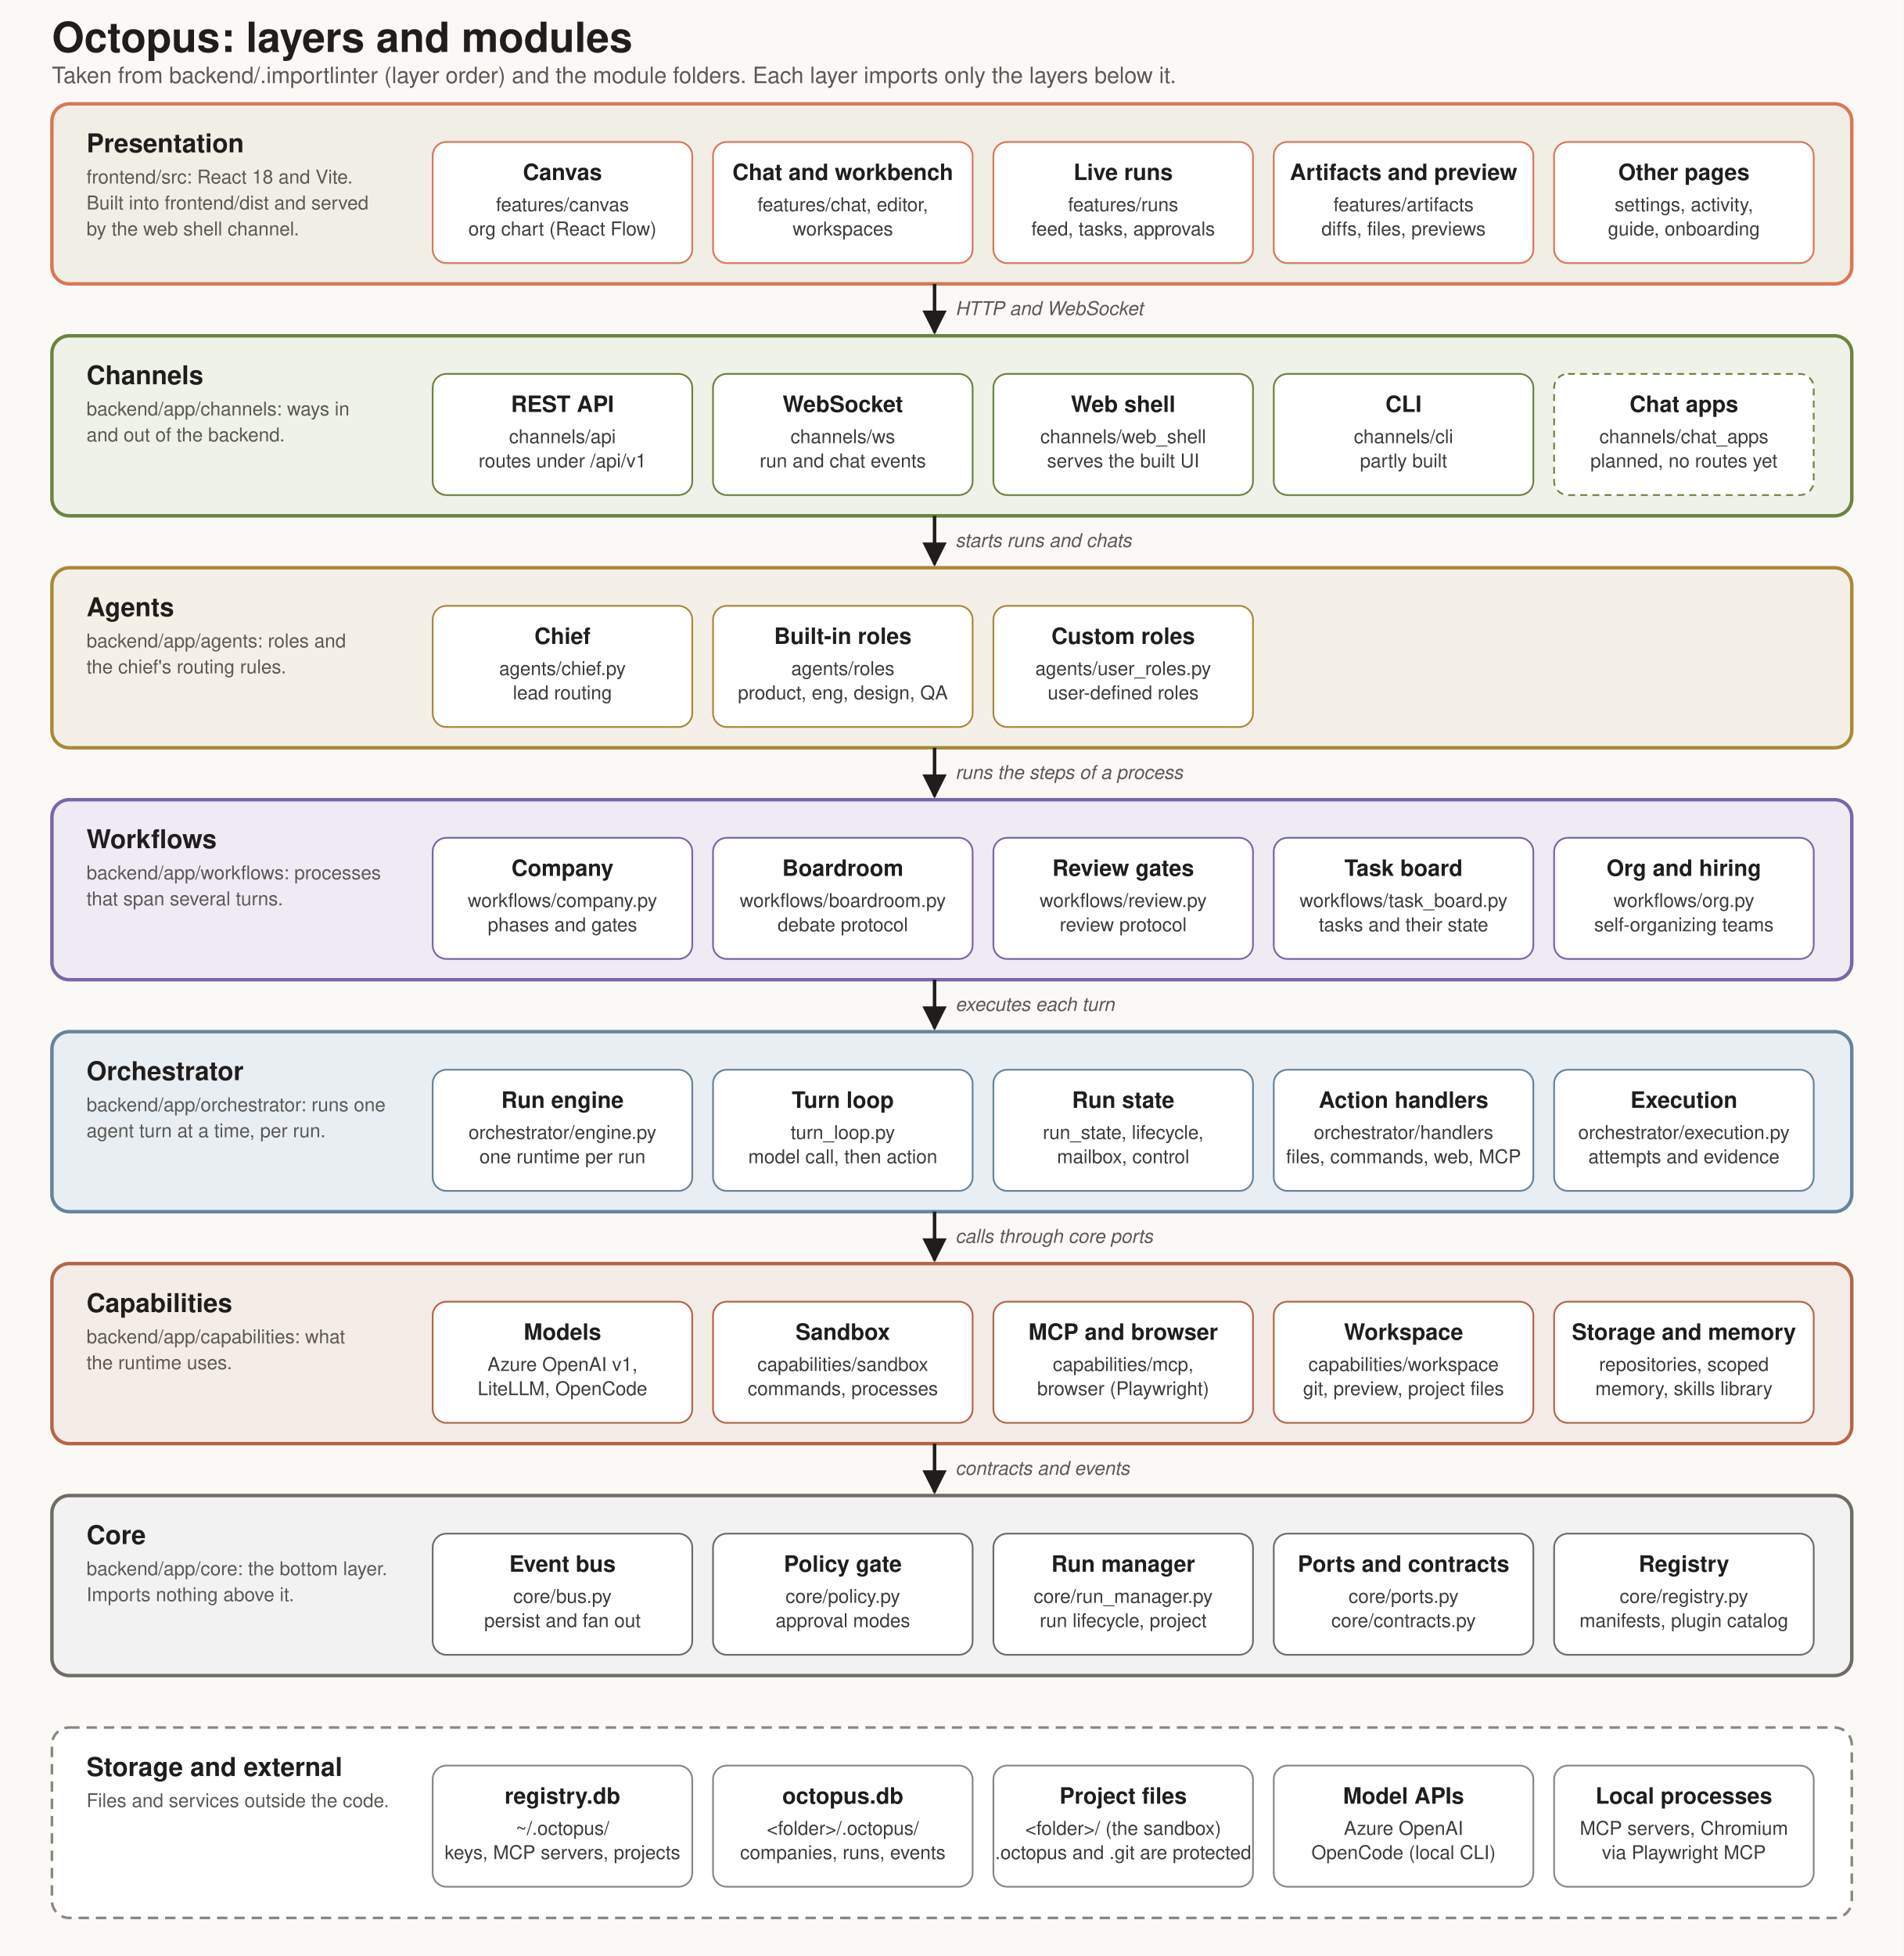
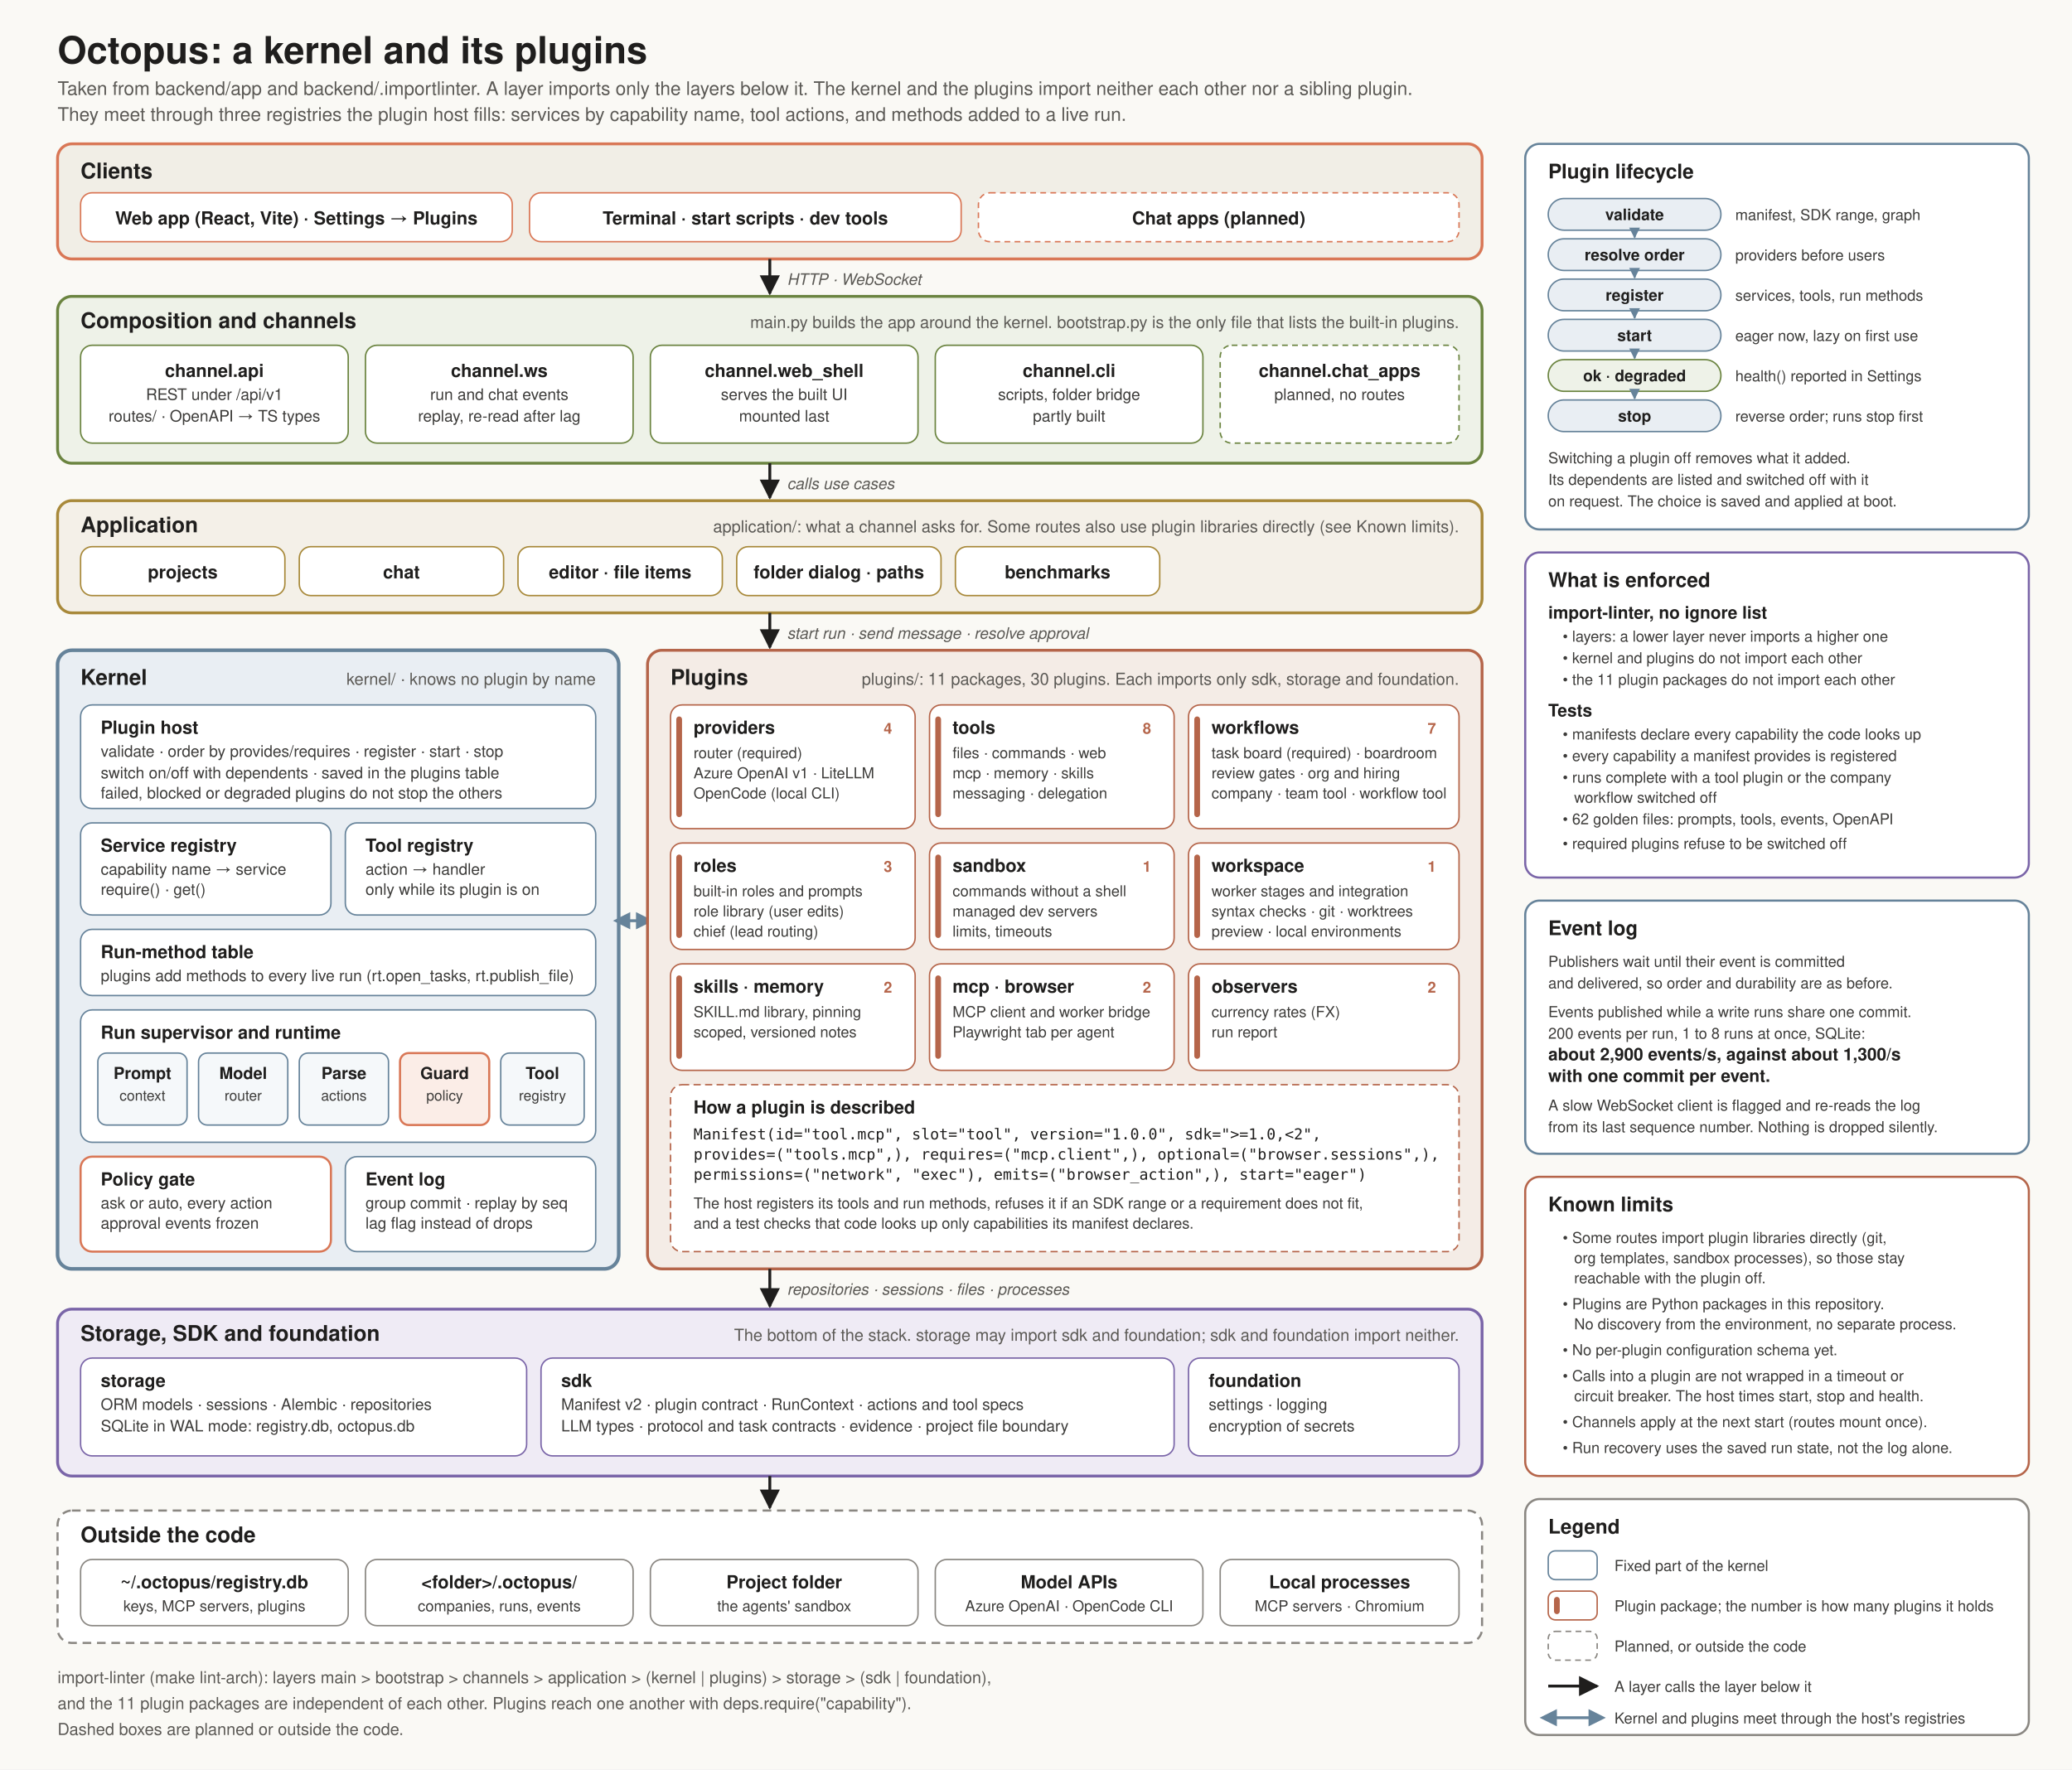
- <svg xmlns="http://www.w3.org/2000/svg" width="1100" height="1130" viewBox="0 0 1100 1130" font-family="Segoe UI, Helvetica, Arial, sans-serif">
+ <svg xmlns="http://www.w3.org/2000/svg" width="1440" height="1230" viewBox="0 0 1440 1230" font-family="Segoe UI, Helvetica, Arial, sans-serif">
  <defs>
    <style>
-       .title { font-size: 24px; font-weight: 700; fill: #1F1E1D; }
+       .title { font-size: 26px; font-weight: 700; fill: #1F1E1D; }
      .subtitle { font-size: 13px; fill: #5b5955; }
      .layer-label { font-size: 15px; font-weight: 700; fill: #1F1E1D; }
-       .layer-note { font-size: 11px; fill: #5b5955; }
-       .block-title { font-size: 13px; font-weight: 700; fill: #1F1E1D; }
-       .block-text { font-size: 11px; fill: #3d3c3a; }
+       .layer-note { font-size: 11.5px; fill: #5b5955; }
+       .bt { font-size: 12.5px; font-weight: 700; fill: #1F1E1D; }
+       .bx { font-size: 11px; fill: #3d3c3a; }
+       .sx { font-size: 10.5px; fill: #3d3c3a; }
+       .cnt { font-size: 10.5px; font-weight: 700; fill: #B5654A; }
+       .step1 { font-size: 11.5px; font-weight: 700; fill: #1F1E1D; }
+       .step2 { font-size: 10px; fill: #3d3c3a; }
      .arrow-label { font-size: 11px; fill: #5b5955; font-style: italic; }
+       .panel-title { font-size: 14px; font-weight: 700; fill: #1F1E1D; }
+       .ph { font-size: 12px; font-weight: 700; fill: #1F1E1D; }
+       .pt { font-size: 10.5px; fill: #3d3c3a; }
+       .pill { font-size: 11px; font-weight: 700; fill: #1F1E1D; }
+       .code { font-size: 10.5px; fill: #1F1E1D; font-family: Consolas, Menlo, monospace; white-space: pre; }
+       .foot { font-size: 11.5px; fill: #5b5955; }
    </style>
    <marker id="arrow" viewBox="0 0 10 10" refX="9" refY="5" markerWidth="7" markerHeight="7" orient="auto">
      <path d="M 0 0 L 10 5 L 0 10 z" fill="#1F1E1D" />
    </marker>
+     <marker id="arrowSm" viewBox="0 0 10 10" refX="9" refY="5" markerWidth="5" markerHeight="5" orient="auto">
+       <path d="M 0 0 L 10 5 L 0 10 z" fill="#66839A" />
+     </marker>
+     <marker id="arrowBoth" viewBox="0 0 10 10" refX="5" refY="5" markerWidth="6" markerHeight="6" orient="auto-start-reverse">
+       <path d="M 0 0 L 10 5 L 0 10 z" fill="#66839A" />
+     </marker>
  </defs>
-   <rect width="1100" height="1130" fill="#FAF9F5" />
-   <text x="30" y="30" class="title">Octopus: layers and modules</text>
-   <text x="30" y="48" class="subtitle">Taken from backend/.importlinter (layer order) and the module folders. Each layer imports only the layers below it.</text>
-   <rect x="30" y="60" width="1040" height="104" rx="10" fill="#F1EEE6" stroke="#D97756" stroke-width="2" />
-   <text x="50" y="88" class="layer-label">Presentation</text>
-   <text x="50" y="106" class="layer-note">frontend/src: React 18 and Vite.</text>
-   <text x="50" y="121" class="layer-note">Built into frontend/dist and served</text>
-   <text x="50" y="136" class="layer-note">by the web shell channel.</text>
-   <rect x="250" y="82" width="150" height="70" rx="8" fill="#FFFFFF" stroke="#D97756" />
-   <text x="325" y="104" text-anchor="middle" class="block-title">Canvas</text>
-   <text x="325" y="122" text-anchor="middle" class="block-text">features/canvas</text>
-   <text x="325" y="136" text-anchor="middle" class="block-text">org chart (React Flow)</text>
-   <rect x="412" y="82" width="150" height="70" rx="8" fill="#FFFFFF" stroke="#D97756" />
-   <text x="487" y="104" text-anchor="middle" class="block-title">Chat and workbench</text>
-   <text x="487" y="122" text-anchor="middle" class="block-text">features/chat, editor,</text>
-   <text x="487" y="136" text-anchor="middle" class="block-text">workspaces</text>
-   <rect x="574" y="82" width="150" height="70" rx="8" fill="#FFFFFF" stroke="#D97756" />
-   <text x="649" y="104" text-anchor="middle" class="block-title">Live runs</text>
-   <text x="649" y="122" text-anchor="middle" class="block-text">features/runs</text>
-   <text x="649" y="136" text-anchor="middle" class="block-text">feed, tasks, approvals</text>
-   <rect x="736" y="82" width="150" height="70" rx="8" fill="#FFFFFF" stroke="#D97756" />
-   <text x="811" y="104" text-anchor="middle" class="block-title">Artifacts and preview</text>
-   <text x="811" y="122" text-anchor="middle" class="block-text">features/artifacts</text>
-   <text x="811" y="136" text-anchor="middle" class="block-text">diffs, files, previews</text>
-   <rect x="898" y="82" width="150" height="70" rx="8" fill="#FFFFFF" stroke="#D97756" />
-   <text x="973" y="104" text-anchor="middle" class="block-title">Other pages</text>
-   <text x="973" y="122" text-anchor="middle" class="block-text">settings, activity,</text>
-   <text x="973" y="136" text-anchor="middle" class="block-text">guide, onboarding</text>
-   <line x1="540" y1="164" x2="540" y2="192" stroke="#1F1E1D" stroke-width="2" marker-end="url(#arrow)" />
-   <text x="552" y="182" class="arrow-label">HTTP and WebSocket</text>
-   <rect x="30" y="194" width="1040" height="104" rx="10" fill="#EEF2E8" stroke="#6B8440" stroke-width="2" />
-   <text x="50" y="222" class="layer-label">Channels</text>
-   <text x="50" y="240" class="layer-note">backend/app/channels: ways in</text>
-   <text x="50" y="255" class="layer-note">and out of the backend.</text>
-   <rect x="250" y="216" width="150" height="70" rx="8" fill="#FFFFFF" stroke="#6B8440" />
-   <text x="325" y="238" text-anchor="middle" class="block-title">REST API</text>
-   <text x="325" y="256" text-anchor="middle" class="block-text">channels/api</text>
-   <text x="325" y="270" text-anchor="middle" class="block-text">routes under /api/v1</text>
-   <rect x="412" y="216" width="150" height="70" rx="8" fill="#FFFFFF" stroke="#6B8440" />
-   <text x="487" y="238" text-anchor="middle" class="block-title">WebSocket</text>
-   <text x="487" y="256" text-anchor="middle" class="block-text">channels/ws</text>
-   <text x="487" y="270" text-anchor="middle" class="block-text">run and chat events</text>
-   <rect x="574" y="216" width="150" height="70" rx="8" fill="#FFFFFF" stroke="#6B8440" />
-   <text x="649" y="238" text-anchor="middle" class="block-title">Web shell</text>
-   <text x="649" y="256" text-anchor="middle" class="block-text">channels/web_shell</text>
-   <text x="649" y="270" text-anchor="middle" class="block-text">serves the built UI</text>
-   <rect x="736" y="216" width="150" height="70" rx="8" fill="#FFFFFF" stroke="#6B8440" />
-   <text x="811" y="238" text-anchor="middle" class="block-title">CLI</text>
-   <text x="811" y="256" text-anchor="middle" class="block-text">channels/cli</text>
-   <text x="811" y="270" text-anchor="middle" class="block-text">partly built</text>
-   <rect x="898" y="216" width="150" height="70" rx="8" fill="#FFFFFF" stroke="#6B8440" stroke-dasharray="4 3" />
-   <text x="973" y="238" text-anchor="middle" class="block-title">Chat apps</text>
-   <text x="973" y="256" text-anchor="middle" class="block-text">channels/chat_apps</text>
-   <text x="973" y="270" text-anchor="middle" class="block-text">planned, no routes yet</text>
-   <line x1="540" y1="298" x2="540" y2="326" stroke="#1F1E1D" stroke-width="2" marker-end="url(#arrow)" />
-   <text x="552" y="316" class="arrow-label">starts runs and chats</text>
-   <rect x="30" y="328" width="1040" height="104" rx="10" fill="#F4F0E8" stroke="#A8893A" stroke-width="2" />
-   <text x="50" y="356" class="layer-label">Agents</text>
-   <text x="50" y="374" class="layer-note">backend/app/agents: roles and</text>
-   <text x="50" y="389" class="layer-note">the chief's routing rules.</text>
-   <rect x="250" y="350" width="150" height="70" rx="8" fill="#FFFFFF" stroke="#A8893A" />
-   <text x="325" y="372" text-anchor="middle" class="block-title">Chief</text>
-   <text x="325" y="390" text-anchor="middle" class="block-text">agents/chief.py</text>
-   <text x="325" y="404" text-anchor="middle" class="block-text">lead routing</text>
-   <rect x="412" y="350" width="150" height="70" rx="8" fill="#FFFFFF" stroke="#A8893A" />
-   <text x="487" y="372" text-anchor="middle" class="block-title">Built-in roles</text>
-   <text x="487" y="390" text-anchor="middle" class="block-text">agents/roles</text>
-   <text x="487" y="404" text-anchor="middle" class="block-text">product, eng, design, QA</text>
-   <rect x="574" y="350" width="150" height="70" rx="8" fill="#FFFFFF" stroke="#A8893A" />
-   <text x="649" y="372" text-anchor="middle" class="block-title">Custom roles</text>
-   <text x="649" y="390" text-anchor="middle" class="block-text">agents/user_roles.py</text>
-   <text x="649" y="404" text-anchor="middle" class="block-text">user-defined roles</text>
-   <line x1="540" y1="432" x2="540" y2="460" stroke="#1F1E1D" stroke-width="2" marker-end="url(#arrow)" />
-   <text x="552" y="450" class="arrow-label">runs the steps of a process</text>
-   <rect x="30" y="462" width="1040" height="104" rx="10" fill="#EFEBF5" stroke="#7A65A8" stroke-width="2" />
-   <text x="50" y="490" class="layer-label">Workflows</text>
-   <text x="50" y="508" class="layer-note">backend/app/workflows: processes</text>
-   <text x="50" y="523" class="layer-note">that span several turns.</text>
-   <rect x="250" y="484" width="150" height="70" rx="8" fill="#FFFFFF" stroke="#7A65A8" />
-   <text x="325" y="506" text-anchor="middle" class="block-title">Company</text>
-   <text x="325" y="524" text-anchor="middle" class="block-text">workflows/company.py</text>
-   <text x="325" y="538" text-anchor="middle" class="block-text">phases and gates</text>
-   <rect x="412" y="484" width="150" height="70" rx="8" fill="#FFFFFF" stroke="#7A65A8" />
-   <text x="487" y="506" text-anchor="middle" class="block-title">Boardroom</text>
-   <text x="487" y="524" text-anchor="middle" class="block-text">workflows/boardroom.py</text>
-   <text x="487" y="538" text-anchor="middle" class="block-text">debate protocol</text>
-   <rect x="574" y="484" width="150" height="70" rx="8" fill="#FFFFFF" stroke="#7A65A8" />
-   <text x="649" y="506" text-anchor="middle" class="block-title">Review gates</text>
-   <text x="649" y="524" text-anchor="middle" class="block-text">workflows/review.py</text>
-   <text x="649" y="538" text-anchor="middle" class="block-text">review protocol</text>
-   <rect x="736" y="484" width="150" height="70" rx="8" fill="#FFFFFF" stroke="#7A65A8" />
-   <text x="811" y="506" text-anchor="middle" class="block-title">Task board</text>
-   <text x="811" y="524" text-anchor="middle" class="block-text">workflows/task_board.py</text>
-   <text x="811" y="538" text-anchor="middle" class="block-text">tasks and their state</text>
-   <rect x="898" y="484" width="150" height="70" rx="8" fill="#FFFFFF" stroke="#7A65A8" />
-   <text x="973" y="506" text-anchor="middle" class="block-title">Org and hiring</text>
-   <text x="973" y="524" text-anchor="middle" class="block-text">workflows/org.py</text>
-   <text x="973" y="538" text-anchor="middle" class="block-text">self-organizing teams</text>
-   <line x1="540" y1="566" x2="540" y2="594" stroke="#1F1E1D" stroke-width="2" marker-end="url(#arrow)" />
-   <text x="552" y="584" class="arrow-label">executes each turn</text>
-   <rect x="30" y="596" width="1040" height="104" rx="10" fill="#E9EEF3" stroke="#66839A" stroke-width="2" />
-   <text x="50" y="624" class="layer-label">Orchestrator</text>
-   <text x="50" y="642" class="layer-note">backend/app/orchestrator: runs one</text>
-   <text x="50" y="657" class="layer-note">agent turn at a time, per run.</text>
-   <rect x="250" y="618" width="150" height="70" rx="8" fill="#FFFFFF" stroke="#66839A" />
-   <text x="325" y="640" text-anchor="middle" class="block-title">Run engine</text>
-   <text x="325" y="658" text-anchor="middle" class="block-text">orchestrator/engine.py</text>
-   <text x="325" y="672" text-anchor="middle" class="block-text">one runtime per run</text>
-   <rect x="412" y="618" width="150" height="70" rx="8" fill="#FFFFFF" stroke="#66839A" />
-   <text x="487" y="640" text-anchor="middle" class="block-title">Turn loop</text>
-   <text x="487" y="658" text-anchor="middle" class="block-text">turn_loop.py</text>
-   <text x="487" y="672" text-anchor="middle" class="block-text">model call, then action</text>
-   <rect x="574" y="618" width="150" height="70" rx="8" fill="#FFFFFF" stroke="#66839A" />
-   <text x="649" y="640" text-anchor="middle" class="block-title">Run state</text>
-   <text x="649" y="658" text-anchor="middle" class="block-text">run_state, lifecycle,</text>
-   <text x="649" y="672" text-anchor="middle" class="block-text">mailbox, control</text>
-   <rect x="736" y="618" width="150" height="70" rx="8" fill="#FFFFFF" stroke="#66839A" />
-   <text x="811" y="640" text-anchor="middle" class="block-title">Action handlers</text>
-   <text x="811" y="658" text-anchor="middle" class="block-text">orchestrator/handlers</text>
-   <text x="811" y="672" text-anchor="middle" class="block-text">files, commands, web, MCP</text>
-   <rect x="898" y="618" width="150" height="70" rx="8" fill="#FFFFFF" stroke="#66839A" />
-   <text x="973" y="640" text-anchor="middle" class="block-title">Execution</text>
-   <text x="973" y="658" text-anchor="middle" class="block-text">orchestrator/execution.py</text>
-   <text x="973" y="672" text-anchor="middle" class="block-text">attempts and evidence</text>
-   <line x1="540" y1="700" x2="540" y2="728" stroke="#1F1E1D" stroke-width="2" marker-end="url(#arrow)" />
-   <text x="552" y="718" class="arrow-label">calls through core ports</text>
-   <rect x="30" y="730" width="1040" height="104" rx="10" fill="#F4ECE6" stroke="#B5654A" stroke-width="2" />
-   <text x="50" y="758" class="layer-label">Capabilities</text>
-   <text x="50" y="776" class="layer-note">backend/app/capabilities: what</text>
-   <text x="50" y="791" class="layer-note">the runtime uses.</text>
-   <rect x="250" y="752" width="150" height="70" rx="8" fill="#FFFFFF" stroke="#B5654A" />
-   <text x="325" y="774" text-anchor="middle" class="block-title">Models</text>
-   <text x="325" y="792" text-anchor="middle" class="block-text">Azure OpenAI v1,</text>
-   <text x="325" y="806" text-anchor="middle" class="block-text">LiteLLM, OpenCode</text>
-   <rect x="412" y="752" width="150" height="70" rx="8" fill="#FFFFFF" stroke="#B5654A" />
-   <text x="487" y="774" text-anchor="middle" class="block-title">Sandbox</text>
-   <text x="487" y="792" text-anchor="middle" class="block-text">capabilities/sandbox</text>
-   <text x="487" y="806" text-anchor="middle" class="block-text">commands, processes</text>
-   <rect x="574" y="752" width="150" height="70" rx="8" fill="#FFFFFF" stroke="#B5654A" />
-   <text x="649" y="774" text-anchor="middle" class="block-title">MCP and browser</text>
-   <text x="649" y="792" text-anchor="middle" class="block-text">capabilities/mcp,</text>
-   <text x="649" y="806" text-anchor="middle" class="block-text">browser (Playwright)</text>
-   <rect x="736" y="752" width="150" height="70" rx="8" fill="#FFFFFF" stroke="#B5654A" />
-   <text x="811" y="774" text-anchor="middle" class="block-title">Workspace</text>
-   <text x="811" y="792" text-anchor="middle" class="block-text">capabilities/workspace</text>
-   <text x="811" y="806" text-anchor="middle" class="block-text">git, preview, project files</text>
-   <rect x="898" y="752" width="150" height="70" rx="8" fill="#FFFFFF" stroke="#B5654A" />
-   <text x="973" y="774" text-anchor="middle" class="block-title">Storage and memory</text>
-   <text x="973" y="792" text-anchor="middle" class="block-text">repositories, scoped</text>
-   <text x="973" y="806" text-anchor="middle" class="block-text">memory, skills library</text>
-   <line x1="540" y1="834" x2="540" y2="862" stroke="#1F1E1D" stroke-width="2" marker-end="url(#arrow)" />
-   <text x="552" y="852" class="arrow-label">contracts and events</text>
-   <rect x="30" y="864" width="1040" height="104" rx="10" fill="#F2F2F2" stroke="#6F6C66" stroke-width="2" />
-   <text x="50" y="892" class="layer-label">Core</text>
-   <text x="50" y="910" class="layer-note">backend/app/core: the bottom layer.</text>
-   <text x="50" y="925" class="layer-note">Imports nothing above it.</text>
-   <rect x="250" y="886" width="150" height="70" rx="8" fill="#FFFFFF" stroke="#6F6C66" />
-   <text x="325" y="908" text-anchor="middle" class="block-title">Event bus</text>
-   <text x="325" y="926" text-anchor="middle" class="block-text">core/bus.py</text>
-   <text x="325" y="940" text-anchor="middle" class="block-text">persist and fan out</text>
-   <rect x="412" y="886" width="150" height="70" rx="8" fill="#FFFFFF" stroke="#6F6C66" />
-   <text x="487" y="908" text-anchor="middle" class="block-title">Policy gate</text>
-   <text x="487" y="926" text-anchor="middle" class="block-text">core/policy.py</text>
-   <text x="487" y="940" text-anchor="middle" class="block-text">approval modes</text>
-   <rect x="574" y="886" width="150" height="70" rx="8" fill="#FFFFFF" stroke="#6F6C66" />
-   <text x="649" y="908" text-anchor="middle" class="block-title">Run manager</text>
-   <text x="649" y="926" text-anchor="middle" class="block-text">core/run_manager.py</text>
-   <text x="649" y="940" text-anchor="middle" class="block-text">run lifecycle, project</text>
-   <rect x="736" y="886" width="150" height="70" rx="8" fill="#FFFFFF" stroke="#6F6C66" />
-   <text x="811" y="908" text-anchor="middle" class="block-title">Ports and contracts</text>
-   <text x="811" y="926" text-anchor="middle" class="block-text">core/ports.py</text>
-   <text x="811" y="940" text-anchor="middle" class="block-text">core/contracts.py</text>
-   <rect x="898" y="886" width="150" height="70" rx="8" fill="#FFFFFF" stroke="#6F6C66" />
-   <text x="973" y="908" text-anchor="middle" class="block-title">Registry</text>
-   <text x="973" y="926" text-anchor="middle" class="block-text">core/registry.py</text>
-   <text x="973" y="940" text-anchor="middle" class="block-text">manifests, plugin catalog</text>
-   <rect x="30" y="998" width="1040" height="110" rx="10" fill="#FFFFFF" stroke="#8a8782" stroke-width="1.5" stroke-dasharray="6 4" />
-   <text x="50" y="1026" class="layer-label">Storage and external</text>
-   <text x="50" y="1044" class="layer-note">Files and services outside the code.</text>
-   <rect x="250" y="1020" width="150" height="70" rx="8" fill="#FFFFFF" stroke="#8a8782" />
-   <text x="325" y="1042" text-anchor="middle" class="block-title">registry.db</text>
-   <text x="325" y="1060" text-anchor="middle" class="block-text">~/.octopus/</text>
-   <text x="325" y="1074" text-anchor="middle" class="block-text">keys, MCP servers, projects</text>
-   <rect x="412" y="1020" width="150" height="70" rx="8" fill="#FFFFFF" stroke="#8a8782" />
-   <text x="487" y="1042" text-anchor="middle" class="block-title">octopus.db</text>
-   <text x="487" y="1060" text-anchor="middle" class="block-text">&lt;folder&gt;/.octopus/</text>
-   <text x="487" y="1074" text-anchor="middle" class="block-text">companies, runs, events</text>
-   <rect x="574" y="1020" width="150" height="70" rx="8" fill="#FFFFFF" stroke="#8a8782" />
-   <text x="649" y="1042" text-anchor="middle" class="block-title">Project files</text>
-   <text x="649" y="1060" text-anchor="middle" class="block-text">&lt;folder&gt;/ (the sandbox)</text>
-   <text x="649" y="1074" text-anchor="middle" class="block-text">.octopus and .git are protected</text>
-   <rect x="736" y="1020" width="150" height="70" rx="8" fill="#FFFFFF" stroke="#8a8782" />
-   <text x="811" y="1042" text-anchor="middle" class="block-title">Model APIs</text>
-   <text x="811" y="1060" text-anchor="middle" class="block-text">Azure OpenAI</text>
-   <text x="811" y="1074" text-anchor="middle" class="block-text">OpenCode (local CLI)</text>
-   <rect x="898" y="1020" width="150" height="70" rx="8" fill="#FFFFFF" stroke="#8a8782" />
-   <text x="973" y="1042" text-anchor="middle" class="block-title">Local processes</text>
-   <text x="973" y="1060" text-anchor="middle" class="block-text">MCP servers, Chromium</text>
-   <text x="973" y="1074" text-anchor="middle" class="block-text">via Playwright MCP</text>
+   <rect width="1440" height="1230" fill="#FAF9F5" />
+   <text x="40" y="44" class="title">Octopus: a kernel and its plugins</text>
+   <text x="40" y="66" class="subtitle">Taken from backend/app and backend/.importlinter. A layer imports only the layers below it. The kernel and the plugins import neither each other nor a sibling plugin.</text>
+   <text x="40" y="84" class="subtitle">They meet through three registries the plugin host fills: services by capability name, tool actions, and methods added to a live run.</text>
+   <rect x="40" y="100" width="990" height="80" rx="10" fill="#F1EEE6" stroke="#D97756" stroke-width="2" />
+   <text x="56" y="124" class="layer-label">Clients</text>
+   <rect x="56" y="134" width="300" height="34" rx="8" fill="#FFFFFF" stroke="#D97756" />
+   <text x="206" y="156" text-anchor="middle" class="bt">Web app (React, Vite) · Settings → Plugins</text>
+   <rect x="368" y="134" width="300" height="34" rx="8" fill="#FFFFFF" stroke="#D97756" />
+   <text x="518" y="156" text-anchor="middle" class="bt">Terminal · start scripts · dev tools</text>
+   <rect x="680" y="134" width="334" height="34" rx="8" fill="#FFFFFF" stroke="#D97756" stroke-dasharray="4 3" />
+   <text x="847" y="156" text-anchor="middle" class="bt">Chat apps (planned)</text>
+   <line x1="535" y1="180" x2="535" y2="204" stroke="#1F1E1D" stroke-width="2" marker-end="url(#arrow)" />
+   <text x="547" y="198" class="arrow-label">HTTP · WebSocket</text>
+   <rect x="40" y="206" width="990" height="116" rx="10" fill="#EEF2E8" stroke="#6B8440" stroke-width="2" />
+   <text x="56" y="228" class="layer-label">Composition and channels</text>
+   <text x="1014" y="228" text-anchor="end" class="layer-note">main.py builds the app around the kernel. bootstrap.py is the only file that lists the built-in plugins.</text>
+   <rect x="56" y="240" width="186" height="68" rx="8" fill="#FFFFFF" stroke="#6B8440" />
+   <text x="149" y="262" text-anchor="middle" class="bt">channel.api</text>
+   <text x="149" y="278" text-anchor="middle" class="bx">REST under /api/v1</text>
+   <text x="149" y="293" text-anchor="middle" class="bx">routes/ · OpenAPI → TS types</text>
+   <rect x="254" y="240" width="186" height="68" rx="8" fill="#FFFFFF" stroke="#6B8440" />
+   <text x="347" y="262" text-anchor="middle" class="bt">channel.ws</text>
+   <text x="347" y="278" text-anchor="middle" class="bx">run and chat events</text>
+   <text x="347" y="293" text-anchor="middle" class="bx">replay, re-read after lag</text>
+   <rect x="452" y="240" width="186" height="68" rx="8" fill="#FFFFFF" stroke="#6B8440" />
+   <text x="545" y="262" text-anchor="middle" class="bt">channel.web_shell</text>
+   <text x="545" y="278" text-anchor="middle" class="bx">serves the built UI</text>
+   <text x="545" y="293" text-anchor="middle" class="bx">mounted last</text>
+   <rect x="650" y="240" width="186" height="68" rx="8" fill="#FFFFFF" stroke="#6B8440" />
+   <text x="743" y="262" text-anchor="middle" class="bt">channel.cli</text>
+   <text x="743" y="278" text-anchor="middle" class="bx">scripts, folder bridge</text>
+   <text x="743" y="293" text-anchor="middle" class="bx">partly built</text>
+   <rect x="848" y="240" width="166" height="68" rx="8" fill="#FFFFFF" stroke="#6B8440" stroke-dasharray="4 3" />
+   <text x="931" y="262" text-anchor="middle" class="bt">channel.chat_apps</text>
+   <text x="931" y="278" text-anchor="middle" class="bx">planned, no routes</text>
+   <line x1="535" y1="322" x2="535" y2="346" stroke="#1F1E1D" stroke-width="2" marker-end="url(#arrow)" />
+   <text x="547" y="340" class="arrow-label">calls use cases</text>
+   <rect x="40" y="348" width="990" height="78" rx="10" fill="#F4F0E8" stroke="#A8893A" stroke-width="2" />
+   <text x="56" y="370" class="layer-label">Application</text>
+   <text x="1014" y="370" text-anchor="end" class="layer-note">application/: what a channel asks for. Some routes also use plugin libraries directly (see Known limits).</text>
+   <rect x="56" y="380" width="142" height="34" rx="8" fill="#FFFFFF" stroke="#A8893A" />
+   <text x="127" y="402" text-anchor="middle" class="bt">projects</text>
+   <rect x="208" y="380" width="142" height="34" rx="8" fill="#FFFFFF" stroke="#A8893A" />
+   <text x="279" y="402" text-anchor="middle" class="bt">chat</text>
+   <rect x="360" y="380" width="142" height="34" rx="8" fill="#FFFFFF" stroke="#A8893A" />
+   <text x="431" y="402" text-anchor="middle" class="bt">editor · file items</text>
+   <rect x="512" y="380" width="142" height="34" rx="8" fill="#FFFFFF" stroke="#A8893A" />
+   <text x="583" y="402" text-anchor="middle" class="bt">folder dialog · paths</text>
+   <rect x="664" y="380" width="142" height="34" rx="8" fill="#FFFFFF" stroke="#A8893A" />
+   <text x="735" y="402" text-anchor="middle" class="bt">benchmarks</text>
+   <line x1="535" y1="426" x2="535" y2="450" stroke="#1F1E1D" stroke-width="2" marker-end="url(#arrow)" />
+   <text x="547" y="444" class="arrow-label">start run · send message · resolve approval</text>
+   <rect x="40" y="452" width="390" height="430" rx="10" fill="#E9EEF3" stroke="#66839A" stroke-width="2.5" />
+   <text x="56" y="476" class="layer-label">Kernel</text>
+   <text x="414" y="476" text-anchor="end" class="layer-note">kernel/ · knows no plugin by name</text>
+   <rect x="56" y="490" width="358" height="72" rx="8" fill="#FFFFFF" stroke="#66839A" />
+   <text x="70" y="510" class="bt">Plugin host</text>
+   <text x="70" y="526" class="bx">validate · order by provides/requires · register · start · stop</text>
+   <text x="70" y="541" class="bx">switch on/off with dependents · saved in the plugins table</text>
+   <text x="70" y="555" class="bx">failed, blocked or degraded plugins do not stop the others</text>
+   <rect x="56" y="572" width="174" height="64" rx="8" fill="#FFFFFF" stroke="#66839A" />
+   <text x="70" y="592" class="bt">Service registry</text>
+   <text x="70" y="608" class="bx">capability name → service</text>
+   <text x="70" y="622" class="bx">require() · get()</text>
+   <rect x="240" y="572" width="174" height="64" rx="8" fill="#FFFFFF" stroke="#66839A" />
+   <text x="254" y="592" class="bt">Tool registry</text>
+   <text x="254" y="608" class="bx">action → handler</text>
+   <text x="254" y="622" class="bx">only while its plugin is on</text>
+   <rect x="56" y="646" width="358" height="46" rx="8" fill="#FFFFFF" stroke="#66839A" />
+   <text x="70" y="666" class="bt">Run-method table</text>
+   <text x="70" y="682" class="bx">plugins add methods to every live run (rt.open_tasks, rt.publish_file)</text>
+   <rect x="56" y="702" width="358" height="92" rx="8" fill="#FFFFFF" stroke="#66839A" />
+   <text x="70" y="722" class="bt">Run supervisor and runtime</text>
+   <rect x="68" y="732" width="62" height="50" rx="6" fill="#F5F8FA" stroke="#66839A" />
+   <text x="99" y="750" text-anchor="middle" class="step1">Prompt</text>
+   <text x="99" y="765" text-anchor="middle" class="step2">context</text>
+   <rect x="138" y="732" width="62" height="50" rx="6" fill="#F5F8FA" stroke="#66839A" />
+   <text x="169" y="750" text-anchor="middle" class="step1">Model</text>
+   <text x="169" y="765" text-anchor="middle" class="step2">router</text>
+   <rect x="208" y="732" width="62" height="50" rx="6" fill="#F5F8FA" stroke="#66839A" />
+   <text x="239" y="750" text-anchor="middle" class="step1">Parse</text>
+   <text x="239" y="765" text-anchor="middle" class="step2">actions</text>
+   <rect x="278" y="732" width="62" height="50" rx="6" fill="#FBEDE7" stroke="#D97756" stroke-width="1.5" />
+   <text x="309" y="750" text-anchor="middle" class="step1">Guard</text>
+   <text x="309" y="765" text-anchor="middle" class="step2">policy</text>
+   <rect x="348" y="732" width="58" height="50" rx="6" fill="#F5F8FA" stroke="#66839A" />
+   <text x="377" y="750" text-anchor="middle" class="step1">Tool</text>
+   <text x="377" y="765" text-anchor="middle" class="step2">registry</text>
+   <rect x="56" y="804" width="174" height="66" rx="8" fill="#FFFFFF" stroke="#D97756" stroke-width="1.5" />
+   <text x="70" y="824" class="bt">Policy gate</text>
+   <text x="70" y="840" class="bx">ask or auto, every action</text>
+   <text x="70" y="854" class="bx">approval events frozen</text>
+   <rect x="240" y="804" width="174" height="66" rx="8" fill="#FFFFFF" stroke="#66839A" />
+   <text x="254" y="824" class="bt">Event log</text>
+   <text x="254" y="840" class="bx">group commit · replay by seq</text>
+   <text x="254" y="854" class="bx">lag flag instead of drops</text>
+   <line x1="432" y1="640" x2="448" y2="640" stroke="#66839A" stroke-width="2" marker-start="url(#arrowBoth)" marker-end="url(#arrowBoth)" />
+   <rect x="450" y="452" width="580" height="430" rx="10" fill="#F4ECE6" stroke="#B5654A" stroke-width="2" />
+   <text x="466" y="476" class="layer-label">Plugins</text>
+   <text x="1014" y="476" text-anchor="end" class="layer-note">plugins/: 11 packages, 30 plugins. Each imports only sdk, storage and foundation.</text>
+   <rect x="466" y="490" width="170" height="86" rx="8" fill="#FFFFFF" stroke="#B5654A" />
+   <rect x="470" y="498" width="4" height="70" rx="2" fill="#B5654A" />
+   <text x="482" y="510" class="bt">providers</text>
+   <text x="620" y="510" text-anchor="end" class="cnt">4</text>
+   <text x="482" y="527" class="sx">router (required)</text>
+   <text x="482" y="541" class="sx">Azure OpenAI v1 · LiteLLM</text>
+   <text x="482" y="555" class="sx">OpenCode (local CLI)</text>
+   <rect x="646" y="490" width="170" height="86" rx="8" fill="#FFFFFF" stroke="#B5654A" />
+   <rect x="650" y="498" width="4" height="70" rx="2" fill="#B5654A" />
+   <text x="662" y="510" class="bt">tools</text>
+   <text x="800" y="510" text-anchor="end" class="cnt">8</text>
+   <text x="662" y="527" class="sx">files · commands · web</text>
+   <text x="662" y="541" class="sx">mcp · memory · skills</text>
+   <text x="662" y="555" class="sx">messaging · delegation</text>
+   <rect x="826" y="490" width="188" height="86" rx="8" fill="#FFFFFF" stroke="#B5654A" />
+   <rect x="830" y="498" width="4" height="70" rx="2" fill="#B5654A" />
+   <text x="842" y="510" class="bt">workflows</text>
+   <text x="998" y="510" text-anchor="end" class="cnt">7</text>
+   <text x="842" y="527" class="sx">task board (required) · boardroom</text>
+   <text x="842" y="541" class="sx">review gates · org and hiring</text>
+   <text x="842" y="555" class="sx">company · team tool · workflow tool</text>
+   <rect x="466" y="586" width="170" height="74" rx="8" fill="#FFFFFF" stroke="#B5654A" />
+   <rect x="470" y="594" width="4" height="58" rx="2" fill="#B5654A" />
+   <text x="482" y="606" class="bt">roles</text>
+   <text x="620" y="606" text-anchor="end" class="cnt">3</text>
+   <text x="482" y="623" class="sx">built-in roles and prompts</text>
+   <text x="482" y="637" class="sx">role library (user edits)</text>
+   <text x="482" y="651" class="sx">chief (lead routing)</text>
+   <rect x="646" y="586" width="170" height="74" rx="8" fill="#FFFFFF" stroke="#B5654A" />
+   <rect x="650" y="594" width="4" height="58" rx="2" fill="#B5654A" />
+   <text x="662" y="606" class="bt">sandbox</text>
+   <text x="800" y="606" text-anchor="end" class="cnt">1</text>
+   <text x="662" y="623" class="sx">commands without a shell</text>
+   <text x="662" y="637" class="sx">managed dev servers</text>
+   <text x="662" y="651" class="sx">limits, timeouts</text>
+   <rect x="826" y="586" width="188" height="74" rx="8" fill="#FFFFFF" stroke="#B5654A" />
+   <rect x="830" y="594" width="4" height="58" rx="2" fill="#B5654A" />
+   <text x="842" y="606" class="bt">workspace</text>
+   <text x="998" y="606" text-anchor="end" class="cnt">1</text>
+   <text x="842" y="623" class="sx">worker stages and integration</text>
+   <text x="842" y="637" class="sx">syntax checks · git · worktrees</text>
+   <text x="842" y="651" class="sx">preview · local environments</text>
+   <rect x="466" y="670" width="170" height="74" rx="8" fill="#FFFFFF" stroke="#B5654A" />
+   <rect x="470" y="678" width="4" height="58" rx="2" fill="#B5654A" />
+   <text x="482" y="690" class="bt">skills · memory</text>
+   <text x="620" y="690" text-anchor="end" class="cnt">2</text>
+   <text x="482" y="707" class="sx">SKILL.md library, pinning</text>
+   <text x="482" y="721" class="sx">scoped, versioned notes</text>
+   <rect x="646" y="670" width="170" height="74" rx="8" fill="#FFFFFF" stroke="#B5654A" />
+   <rect x="650" y="678" width="4" height="58" rx="2" fill="#B5654A" />
+   <text x="662" y="690" class="bt">mcp · browser</text>
+   <text x="800" y="690" text-anchor="end" class="cnt">2</text>
+   <text x="662" y="707" class="sx">MCP client and worker bridge</text>
+   <text x="662" y="721" class="sx">Playwright tab per agent</text>
+   <rect x="826" y="670" width="188" height="74" rx="8" fill="#FFFFFF" stroke="#B5654A" />
+   <rect x="830" y="678" width="4" height="58" rx="2" fill="#B5654A" />
+   <text x="842" y="690" class="bt">observers</text>
+   <text x="998" y="690" text-anchor="end" class="cnt">2</text>
+   <text x="842" y="707" class="sx">currency rates (FX)</text>
+   <text x="842" y="721" class="sx">run report</text>
+   <rect x="466" y="754" width="548" height="116" rx="8" fill="#FFFFFF" stroke="#B5654A" stroke-dasharray="5 3" />
+   <text x="482" y="774" class="bt">How a plugin is described</text>
+   <text x="482" y="792" class="code">Manifest(id="tool.mcp", slot="tool", version="1.0.0", sdk="&gt;=1.0,&lt;2",</text>
+   <text x="482" y="806" class="code">         provides=("tools.mcp",), requires=("mcp.client",), optional=("browser.sessions",),</text>
+   <text x="482" y="820" class="code">         permissions=("network", "exec"), emits=("browser_action",), start="eager")</text>
+   <text x="482" y="840" class="sx">The host registers its tools and run methods, refuses it if an SDK range or a requirement does not fit,</text>
+   <text x="482" y="854" class="sx">and a test checks that code looks up only capabilities its manifest declares.</text>
+   <line x1="535" y1="882" x2="535" y2="908" stroke="#1F1E1D" stroke-width="2" marker-end="url(#arrow)" />
+   <text x="547" y="900" class="arrow-label">repositories · sessions · files · processes</text>
+   <rect x="40" y="910" width="990" height="116" rx="10" fill="#EFEBF5" stroke="#7A65A8" stroke-width="2" />
+   <text x="56" y="932" class="layer-label">Storage, SDK and foundation</text>
+   <text x="1014" y="932" text-anchor="end" class="layer-note">The bottom of the stack. storage may import sdk and foundation; sdk and foundation import neither.</text>
+   <rect x="56" y="944" width="310" height="68" rx="8" fill="#FFFFFF" stroke="#7A65A8" />
+   <text x="70" y="964" class="bt">storage</text>
+   <text x="70" y="980" class="bx">ORM models · sessions · Alembic · repositories</text>
+   <text x="70" y="995" class="bx">SQLite in WAL mode: registry.db, octopus.db</text>
+   <rect x="376" y="944" width="440" height="68" rx="8" fill="#FFFFFF" stroke="#7A65A8" />
+   <text x="390" y="964" class="bt">sdk</text>
+   <text x="390" y="980" class="bx">Manifest v2 · plugin contract · RunContext · actions and tool specs</text>
+   <text x="390" y="995" class="bx">LLM types · protocol and task contracts · evidence · project file boundary</text>
+   <rect x="826" y="944" width="188" height="68" rx="8" fill="#FFFFFF" stroke="#7A65A8" />
+   <text x="840" y="964" class="bt">foundation</text>
+   <text x="840" y="980" class="bx">settings · logging</text>
+   <text x="840" y="995" class="bx">encryption of secrets</text>
+   <line x1="535" y1="1026" x2="535" y2="1048" stroke="#1F1E1D" stroke-width="2" marker-end="url(#arrow)" />
+   <rect x="40" y="1050" width="990" height="92" rx="10" fill="#FFFFFF" stroke="#8a8782" stroke-width="1.5" stroke-dasharray="6 4" />
+   <text x="56" y="1072" class="layer-label">Outside the code</text>
+   <rect x="56" y="1084" width="186" height="46" rx="8" fill="#FFFFFF" stroke="#8a8782" />
+   <text x="149" y="1104" text-anchor="middle" class="bt">~/.octopus/registry.db</text>
+   <text x="149" y="1120" text-anchor="middle" class="sx">keys, MCP servers, plugins</text>
+   <rect x="254" y="1084" width="186" height="46" rx="8" fill="#FFFFFF" stroke="#8a8782" />
+   <text x="347" y="1104" text-anchor="middle" class="bt">&lt;folder&gt;/.octopus/</text>
+   <text x="347" y="1120" text-anchor="middle" class="sx">companies, runs, events</text>
+   <rect x="452" y="1084" width="186" height="46" rx="8" fill="#FFFFFF" stroke="#8a8782" />
+   <text x="545" y="1104" text-anchor="middle" class="bt">Project folder</text>
+   <text x="545" y="1120" text-anchor="middle" class="sx">the agents' sandbox</text>
+   <rect x="650" y="1084" width="186" height="46" rx="8" fill="#FFFFFF" stroke="#8a8782" />
+   <text x="743" y="1104" text-anchor="middle" class="bt">Model APIs</text>
+   <text x="743" y="1120" text-anchor="middle" class="sx">Azure OpenAI · OpenCode CLI</text>
+   <rect x="848" y="1084" width="166" height="46" rx="8" fill="#FFFFFF" stroke="#8a8782" />
+   <text x="931" y="1104" text-anchor="middle" class="bt">Local processes</text>
+   <text x="931" y="1120" text-anchor="middle" class="sx">MCP servers · Chromium</text>
+   <text x="40" y="1170" class="foot">import-linter (make lint-arch): layers main &gt; bootstrap &gt; channels &gt; application &gt; (kernel | plugins) &gt; storage &gt; (sdk | foundation),</text>
+   <text x="40" y="1188" class="foot">and the 11 plugin packages are independent of each other. Plugins reach one another with deps.require("capability").</text>
+   <text x="40" y="1206" class="foot">Dashed boxes are planned or outside the code.</text>
+   <rect x="1060" y="100" width="350" height="268" rx="10" fill="#FFFFFF" stroke="#66839A" stroke-width="1.5" />
+   <text x="1076" y="124" class="panel-title">Plugin lifecycle</text>
+   <g fill="#E9EEF3" stroke="#66839A">
+     <rect x="1076" y="138" width="120" height="22" rx="11" />
+     <rect x="1076" y="166" width="120" height="22" rx="11" />
+     <rect x="1076" y="194" width="120" height="22" rx="11" />
+     <rect x="1076" y="222" width="120" height="22" rx="11" />
+     <rect x="1076" y="250" width="120" height="22" rx="11" fill="#EEF2E8" stroke="#6B8440" />
+     <rect x="1076" y="278" width="120" height="22" rx="11" />
+   </g>
+   <text x="1136" y="153" text-anchor="middle" class="pill">validate</text>
+   <text x="1136" y="181" text-anchor="middle" class="pill">resolve order</text>
+   <text x="1136" y="209" text-anchor="middle" class="pill">register</text>
+   <text x="1136" y="237" text-anchor="middle" class="pill">start</text>
+   <text x="1136" y="265" text-anchor="middle" class="pill">ok · degraded</text>
+   <text x="1136" y="293" text-anchor="middle" class="pill">stop</text>
+   <g stroke="#66839A" stroke-width="1.5" marker-end="url(#arrowSm)">
+     <line x1="1136" y1="160" x2="1136" y2="165" />
+     <line x1="1136" y1="188" x2="1136" y2="193" />
+     <line x1="1136" y1="216" x2="1136" y2="221" />
+     <line x1="1136" y1="244" x2="1136" y2="249" />
+     <line x1="1136" y1="272" x2="1136" y2="277" />
+   </g>
+   <text x="1206" y="153" class="pt">manifest, SDK range, graph</text>
+   <text x="1206" y="181" class="pt">providers before users</text>
+   <text x="1206" y="209" class="pt">services, tools, run methods</text>
+   <text x="1206" y="237" class="pt">eager now, lazy on first use</text>
+   <text x="1206" y="265" class="pt">health() reported in Settings</text>
+   <text x="1206" y="293" class="pt">reverse order; runs stop first</text>
+   <text x="1076" y="322" class="pt">Switching a plugin off removes what it added.</text>
+   <text x="1076" y="337" class="pt">Its dependents are listed and switched off with it</text>
+   <text x="1076" y="352" class="pt">on request. The choice is saved and applied at boot.</text>
+   <rect x="1060" y="384" width="350" height="226" rx="10" fill="#FFFFFF" stroke="#7A65A8" stroke-width="1.5" />
+   <text x="1076" y="408" class="panel-title">What is enforced</text>
+   <text x="1076" y="430" class="ph">import-linter, no ignore list</text>
+   <text x="1086" y="446" class="pt">• layers: a lower layer never imports a higher one</text>
+   <text x="1086" y="461" class="pt">• kernel and plugins do not import each other</text>
+   <text x="1086" y="476" class="pt">• the 11 plugin packages do not import each other</text>
+   <text x="1076" y="498" class="ph">Tests</text>
+   <text x="1086" y="514" class="pt">• manifests declare every capability the code looks up</text>
+   <text x="1086" y="529" class="pt">• every capability a manifest provides is registered</text>
+   <text x="1086" y="544" class="pt">• runs complete with a tool plugin or the company</text>
+   <text x="1094" y="558" class="pt">workflow switched off</text>
+   <text x="1086" y="573" class="pt">• 62 golden files: prompts, tools, events, OpenAPI</text>
+   <text x="1086" y="590" class="pt">• required plugins refuse to be switched off</text>
+   <rect x="1060" y="626" width="350" height="176" rx="10" fill="#FFFFFF" stroke="#66839A" stroke-width="1.5" />
+   <text x="1076" y="650" class="panel-title">Event log</text>
+   <text x="1076" y="672" class="pt">Publishers wait until their event is committed</text>
+   <text x="1076" y="687" class="pt">and delivered, so order and durability are as before.</text>
+   <text x="1076" y="707" class="pt">Events published while a write runs share one commit.</text>
+   <text x="1076" y="722" class="pt">200 events per run, 1 to 8 runs at once, SQLite:</text>
+   <text x="1076" y="737" class="ph">about 2,900 events/s, against about 1,300/s</text>
+   <text x="1076" y="752" class="ph">with one commit per event.</text>
+   <text x="1076" y="772" class="pt">A slow WebSocket client is flagged and re-reads the log</text>
+   <text x="1076" y="787" class="pt">from its last sequence number. Nothing is dropped silently.</text>
+   <rect x="1060" y="818" width="350" height="208" rx="10" fill="#FFFFFF" stroke="#B5654A" stroke-width="1.5" />
+   <text x="1076" y="842" class="panel-title">Known limits</text>
+   <text x="1086" y="864" class="pt">• Some routes import plugin libraries directly (git,</text>
+   <text x="1094" y="878" class="pt">org templates, sandbox processes), so those stay</text>
+   <text x="1094" y="892" class="pt">reachable with the plugin off.</text>
+   <text x="1086" y="910" class="pt">• Plugins are Python packages in this repository.</text>
+   <text x="1094" y="924" class="pt">No discovery from the environment, no separate process.</text>
+   <text x="1086" y="942" class="pt">• No per-plugin configuration schema yet.</text>
+   <text x="1086" y="960" class="pt">• Calls into a plugin are not wrapped in a timeout or</text>
+   <text x="1094" y="974" class="pt">circuit breaker. The host times start, stop and health.</text>
+   <text x="1086" y="992" class="pt">• Channels apply at the next start (routes mount once).</text>
+   <text x="1086" y="1010" class="pt">• Run recovery uses the saved run state, not the log alone.</text>
+   <rect x="1060" y="1042" width="350" height="164" rx="10" fill="#FFFFFF" stroke="#8a8782" stroke-width="1.5" />
+   <text x="1076" y="1066" class="panel-title">Legend</text>
+   <rect x="1076" y="1078" width="34" height="20" rx="5" fill="#FFFFFF" stroke="#66839A" />
+   <text x="1122" y="1092" class="pt">Fixed part of the kernel</text>
+   <rect x="1076" y="1106" width="34" height="20" rx="5" fill="#FFFFFF" stroke="#B5654A" />
+   <rect x="1080" y="1110" width="4" height="12" rx="2" fill="#B5654A" />
+   <text x="1122" y="1120" class="pt">Plugin package; the number is how many plugins it holds</text>
+   <rect x="1076" y="1134" width="34" height="20" rx="5" fill="#FFFFFF" stroke="#8a8782" stroke-dasharray="4 3" />
+   <text x="1122" y="1148" class="pt">Planned, or outside the code</text>
+   <line x1="1076" y1="1172" x2="1110" y2="1172" stroke="#1F1E1D" stroke-width="2" marker-end="url(#arrow)" />
+   <text x="1122" y="1176" class="pt">A layer calls the layer below it</text>
+   <line x1="1076" y1="1194" x2="1110" y2="1194" stroke="#66839A" stroke-width="2" marker-start="url(#arrowBoth)" marker-end="url(#arrowBoth)" />
+   <text x="1122" y="1198" class="pt">Kernel and plugins meet through the host's registries</text>
</svg>
